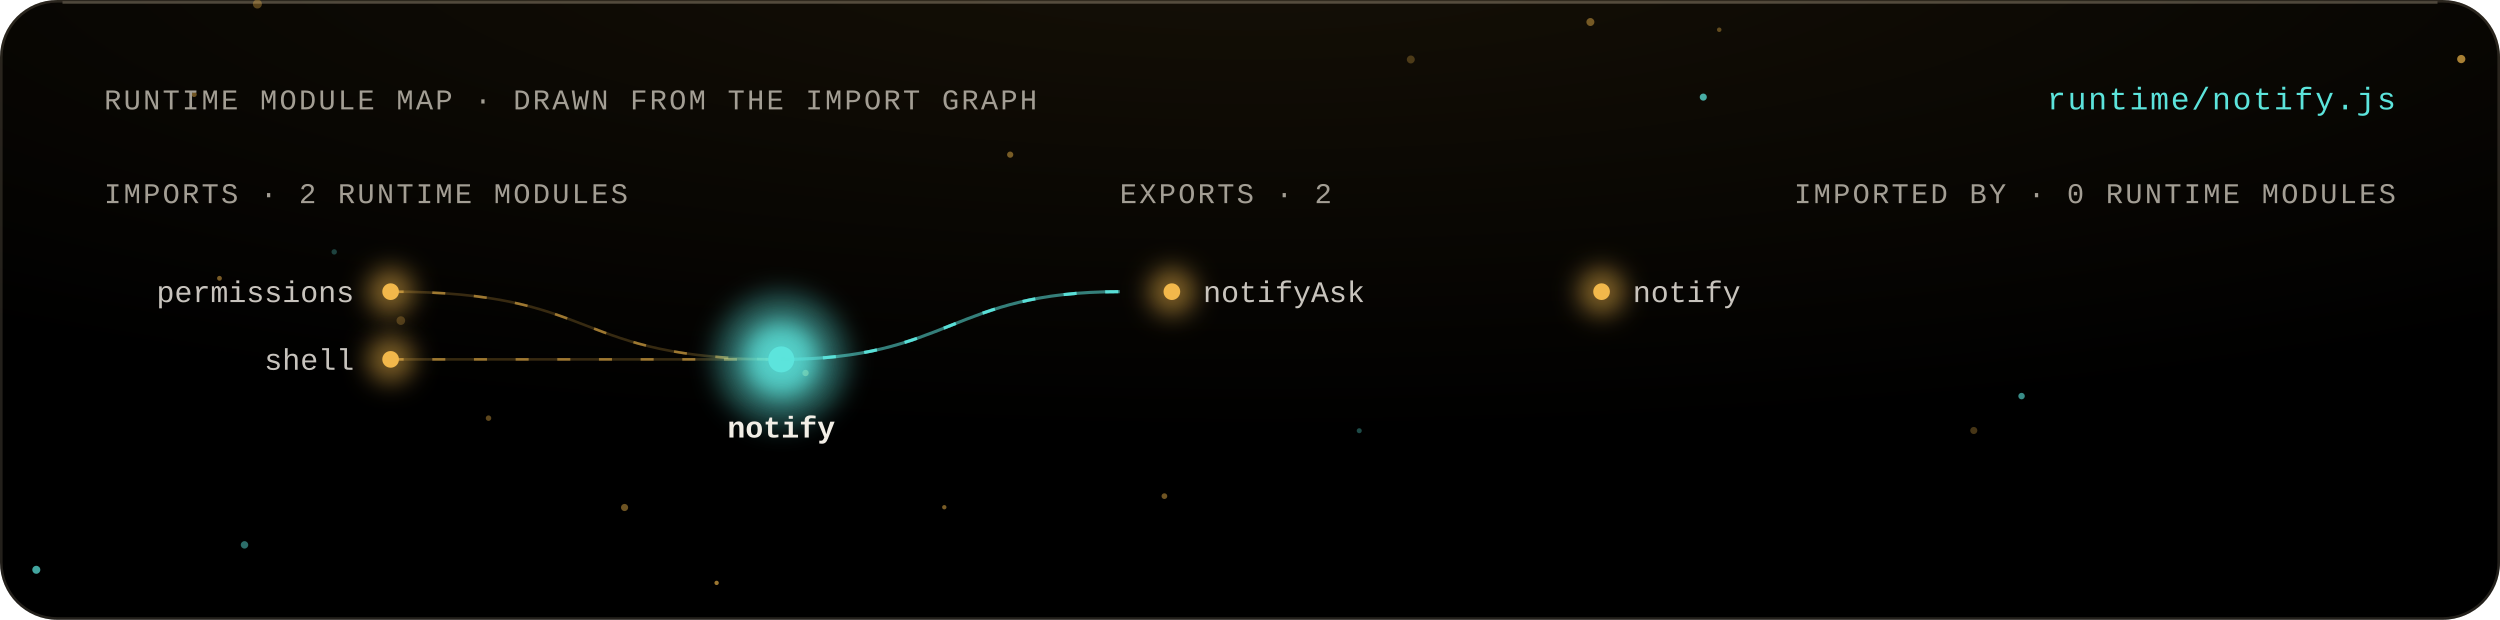
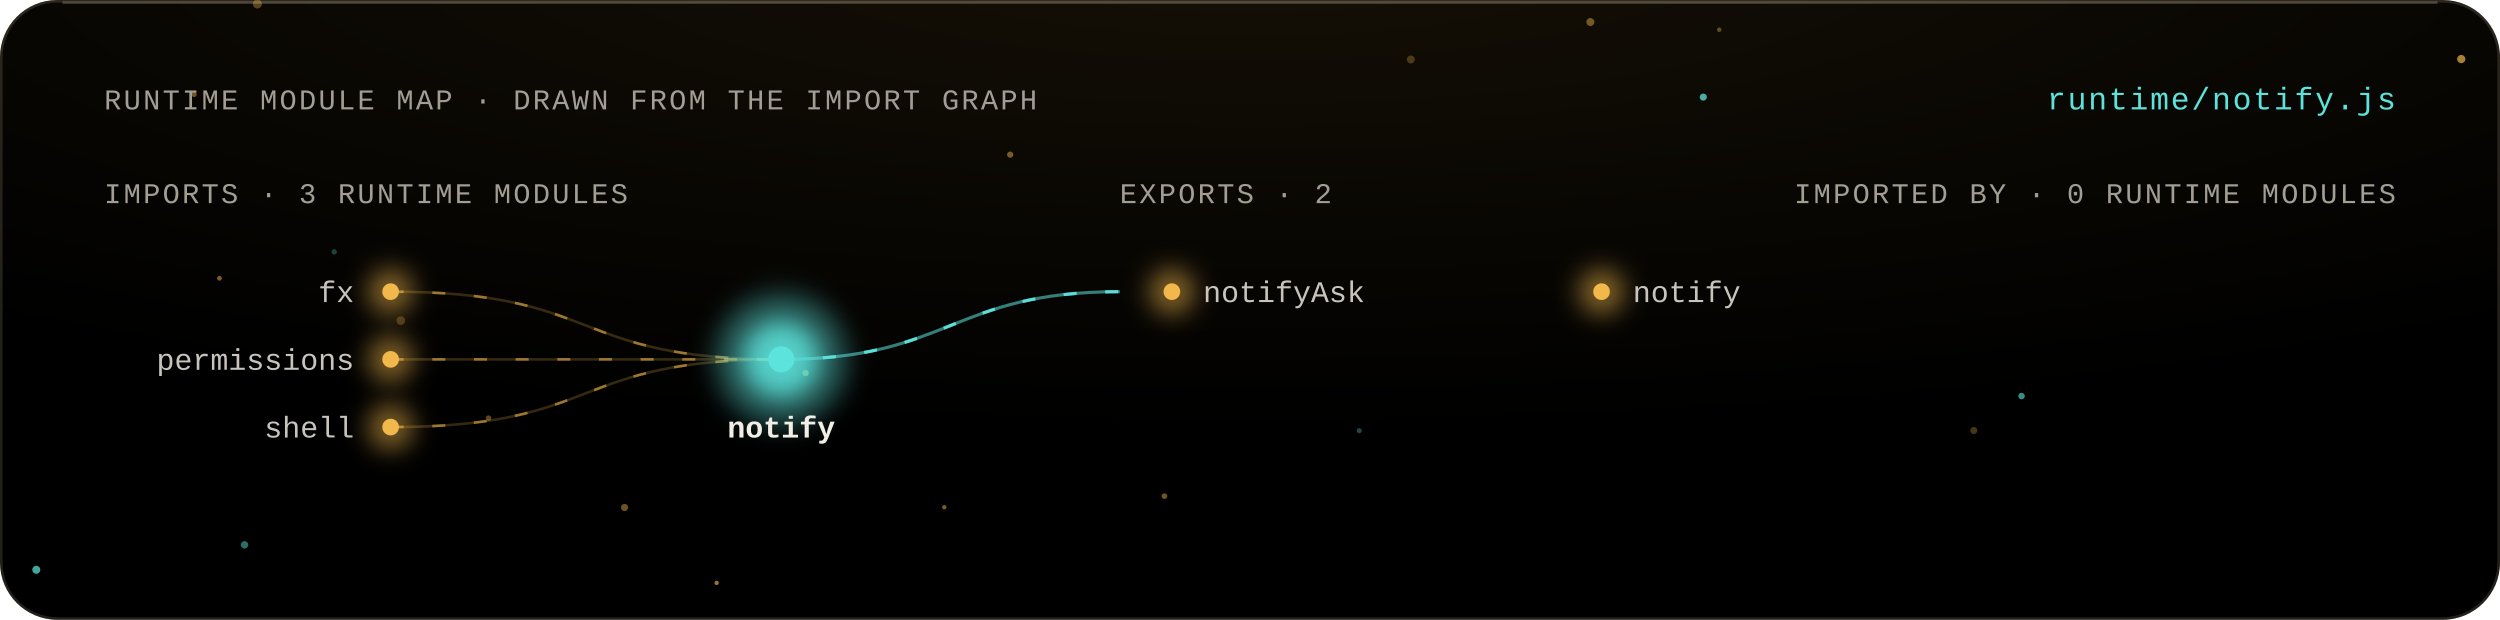
<svg xmlns="http://www.w3.org/2000/svg" viewBox="0 0 960 238" width="960" height="238" role="img" aria-labelledby="t">
  <style>
  text { font-family: 'Geist Mono', ui-monospace, 'Liberation Mono', Menlo, monospace; fill: #F2EEE6; }
  .m { fill: #A39E94; font-size: 11px; letter-spacing: .08em; }
  .l { font-size: 11.5px; }
  .h { font-size: 12px; fill: #5CE4DC; letter-spacing: .06em; }
  .flow { stroke-dasharray: 5 11; animation: flow 3s linear infinite; }
  @keyframes flow { to { stroke-dashoffset: -32; } }
  .breathe { animation: breathe 4.2s ease-in-out infinite; }
  @keyframes breathe { 50% { opacity: .38; } }
  .beat { animation: beat 2.6s ease-in-out infinite; transform-box: fill-box; transform-origin: center; }
  @keyframes beat { 50% { opacity: .55; transform: scale(1.35); } }
  .spin { transform-box: fill-box; transform-origin: center; animation: spin 48s linear infinite; }
  .spin-r { transform-box: fill-box; transform-origin: center; animation: spin 64s linear infinite reverse; }
  @keyframes spin { to { transform: rotate(360deg); } }
  @media (prefers-reduced-motion: reduce) { * { animation: none !important; } }
</style>
  <defs>
    <filter id="bloom" x="-80%" y="-80%" width="260%" height="260%">
      <feGaussianBlur stdDeviation="4.5" />
    </filter>
    <filter id="soft" x="-30%" y="-30%" width="160%" height="160%">
      <feGaussianBlur stdDeviation="1.4" />
    </filter>
    <radialGradient id="key" cx="50%" cy="-10%" r="80%">
      <stop offset="0" stop-color="#F2B84B" stop-opacity=".09" />
      <stop offset="1" stop-color="#F2B84B" stop-opacity="0" />
    </radialGradient>
    <linearGradient id="pair" x1="0" x2="1">
      <stop offset="0" stop-color="#F2B84B" />
      <stop offset="1" stop-color="#5CE4DC" />
    </linearGradient>
  </defs>
  <rect width="960" height="238" rx="22" fill="#000" />
  <rect width="960" height="238" rx="22" fill="url(#key)" />
  <rect x=".5" y=".5" width="959" height="237" rx="21.5" fill="none" stroke="rgba(255,232,196,.14)" />
  <path d="M 24 1 H 936" stroke="rgba(255,238,208,.22)" stroke-width="1" />
  <g>
    <circle cx="447.13" cy="190.52" r="1.1" fill="#F2B84B" opacity="0.46" class="breathe" style="animation-delay:-3.21s" />
    <circle cx="541.75" cy="22.84" r="1.53" fill="#F2B84B" opacity="0.27" class="breathe" style="animation-delay:-3.75s" />
    <circle cx="610.71" cy="8.45" r="1.53" fill="#F2B84B" opacity="0.45" class="breathe" style="animation-delay:-2.46s" />
    <circle cx="187.59" cy="160.57" r="1.06" fill="#F2B84B" opacity="0.39" class="breathe" style="animation-delay:-1.1s" />
    <circle cx="93.89" cy="209.23" r="1.43" fill="#5CE4DC" opacity="0.48" class="breathe" style="animation-delay:-0.14s" />
    <circle cx="13.94" cy="218.8" r="1.54" fill="#5CE4DC" opacity="0.72" class="breathe" style="animation-delay:-0.81s" />
    <circle cx="128.34" cy="96.73" r="1.04" fill="#5CE4DC" opacity="0.28" class="breathe" style="animation-delay:-2.61s" />
    <circle cx="239.83" cy="194.88" r="1.38" fill="#F2B84B" opacity="0.45" class="breathe" style="animation-delay:-0.58s" />
    <circle cx="153.92" cy="123.11" r="1.66" fill="#F2B84B" opacity="0.25" class="breathe" style="animation-delay:-2.97s" />
    <circle cx="74.54" cy="36.25" r="1.01" fill="#F2B84B" opacity="0.45" class="breathe" style="animation-delay:-4.1s" />
    <circle cx="776.28" cy="152.1" r="1.25" fill="#5CE4DC" opacity="0.62" class="breathe" style="animation-delay:-0.89s" />
    <circle cx="84.28" cy="106.86" r="0.93" fill="#F2B84B" opacity="0.49" class="breathe" style="animation-delay:-3.94s" />
    <circle cx="660.18" cy="11.42" r="0.87" fill="#F2B84B" opacity="0.37" class="breathe" style="animation-delay:-3.73s" />
    <circle cx="275.18" cy="223.83" r="0.84" fill="#F2B84B" opacity="0.64" class="breathe" style="animation-delay:-3.89s" />
    <circle cx="98.84" cy="1.54" r="1.73" fill="#F2B84B" opacity="0.34" class="breathe" style="animation-delay:-3.5s" />
    <circle cx="387.91" cy="59.39" r="1.2" fill="#F2B84B" opacity="0.47" class="breathe" style="animation-delay:-2.06s" />
    <circle cx="309.31" cy="143.23" r="1.23" fill="#F2B84B" opacity="0.65" class="breathe" style="animation-delay:-0.17s" />
    <circle cx="521.95" cy="165.4" r="0.97" fill="#5CE4DC" opacity="0.33" class="breathe" style="animation-delay:-3.43s" />
    <circle cx="654.06" cy="37.29" r="1.37" fill="#5CE4DC" opacity="0.75" class="breathe" style="animation-delay:-0.25s" />
    <circle cx="362.61" cy="194.78" r="0.84" fill="#F2B84B" opacity="0.5" class="breathe" style="animation-delay:-2.92s" />
    <circle cx="757.93" cy="165.31" r="1.37" fill="#F2B84B" opacity="0.29" class="breathe" style="animation-delay:-2.12s" />
    <circle cx="945.12" cy="22.68" r="1.58" fill="#F2B84B" opacity="0.68" class="breathe" style="animation-delay:-2.49s" />
  </g>
  <text x="40" y="42" class="m" text-anchor="start">RUNTIME MODULE MAP · DRAWN FROM THE IMPORT GRAPH</text>
  <text x="920" y="42" class="h" text-anchor="end">runtime/notify.js</text>
-   <text x="40" y="78" class="m" text-anchor="start">IMPORTS · 2 RUNTIME MODULES</text>
+   <text x="40" y="78" class="m" text-anchor="start">IMPORTS · 3 RUNTIME MODULES</text>
  <text x="430" y="78" class="m" text-anchor="start">EXPORTS · 2</text>
  <text x="920" y="78" class="m" text-anchor="end">IMPORTED BY · 0 RUNTIME MODULES</text>
  <path d="M 150 112 C 232.5 112, 217.5 138, 300 138" fill="none" stroke="#F2B84B" stroke-opacity="0.22" stroke-width="1" />
  <path d="M 150 112 C 232.5 112, 217.5 138, 300 138" fill="none" stroke="#F2B84B" stroke-opacity="0.55" stroke-width="1" class="flow" />
  <g>
    <circle cx="150" cy="112" r="9" fill="#F2B84B" opacity="0.5" filter="url(#bloom)" class="breathe" style="animation-delay:-1.37s" />
    <circle cx="150" cy="112" r="3.2" fill="#F2B84B" />
  </g>
-   <text x="136" y="116" class="l" text-anchor="end" fill="#F2EEE6" fill-opacity=".82">permissions</text>
+   <text x="136" y="116" class="l" text-anchor="end" fill="#F2EEE6" fill-opacity=".82">fx</text>
  <path d="M 150 138 C 232.5 138, 217.5 138, 300 138" fill="none" stroke="#F2B84B" stroke-opacity="0.22" stroke-width="1" />
  <path d="M 150 138 C 232.5 138, 217.5 138, 300 138" fill="none" stroke="#F2B84B" stroke-opacity="0.55" stroke-width="1" class="flow" />
  <g>
    <circle cx="150" cy="138" r="9" fill="#F2B84B" opacity="0.5" filter="url(#bloom)" class="breathe" style="animation-delay:-1.46s" />
    <circle cx="150" cy="138" r="3.2" fill="#F2B84B" />
  </g>
-   <text x="136" y="142" class="l" text-anchor="end" fill="#F2EEE6" fill-opacity=".82">shell</text>
+   <text x="136" y="142" class="l" text-anchor="end" fill="#F2EEE6" fill-opacity=".82">permissions</text>
+   <path d="M 150 164 C 232.5 164, 217.5 138, 300 138" fill="none" stroke="#F2B84B" stroke-opacity="0.22" stroke-width="1" />
+   <path d="M 150 164 C 232.5 164, 217.5 138, 300 138" fill="none" stroke="#F2B84B" stroke-opacity="0.55" stroke-width="1" class="flow" />
+   <g>
+     <circle cx="150" cy="164" r="9" fill="#F2B84B" opacity="0.5" filter="url(#bloom)" class="breathe" style="animation-delay:-1.86s" />
+     <circle cx="150" cy="164" r="3.2" fill="#F2B84B" />
+   </g>
+   <text x="136" y="168" class="l" text-anchor="end" fill="#F2EEE6" fill-opacity=".82">shell</text>
  <circle cx="300" cy="138" r="26" fill="#5CE4DC" opacity=".35" filter="url(#bloom)" class="beat" />
  <g>
    <circle cx="300" cy="138" r="15" fill="#5CE4DC" opacity="0.85" filter="url(#bloom)" class="beat" style="animation-delay:-0s" />
    <circle cx="300" cy="138" r="5" fill="#5CE4DC" />
  </g>
  <text x="300" y="168" class="l" text-anchor="middle" fill="#5CE4DC" font-weight="700" font-size="13">notify</text>
  <path d="M 300 138 C 365 138, 365 112, 430 112" fill="none" stroke="#5CE4DC" stroke-opacity="0.55" stroke-width="1.2" />
  <path d="M 300 138 C 365 138, 365 112, 430 112" fill="none" stroke="#5CE4DC" stroke-opacity="0.95" stroke-width="1.2" class="flow" />
  <g>
-     <circle cx="450" cy="112" r="9" fill="#F2B84B" opacity="0.5" filter="url(#bloom)" class="breathe" style="animation-delay:-1.86s" />
+     <circle cx="450" cy="112" r="9" fill="#F2B84B" opacity="0.5" filter="url(#bloom)" class="breathe" style="animation-delay:-3.2s" />
    <circle cx="450" cy="112" r="3.2" fill="#F2B84B" />
  </g>
  <text x="462" y="116" class="l" text-anchor="start" fill="#F2EEE6" fill-opacity=".82">notifyAsk</text>
  <g>
-     <circle cx="615" cy="112" r="9" fill="#F2B84B" opacity="0.5" filter="url(#bloom)" class="breathe" style="animation-delay:-3.2s" />
+     <circle cx="615" cy="112" r="9" fill="#F2B84B" opacity="0.5" filter="url(#bloom)" class="breathe" style="animation-delay:-1.7s" />
    <circle cx="615" cy="112" r="3.2" fill="#F2B84B" />
  </g>
  <text x="627" y="116" class="l" text-anchor="start" fill="#F2EEE6" fill-opacity=".82">notify</text>
</svg>
